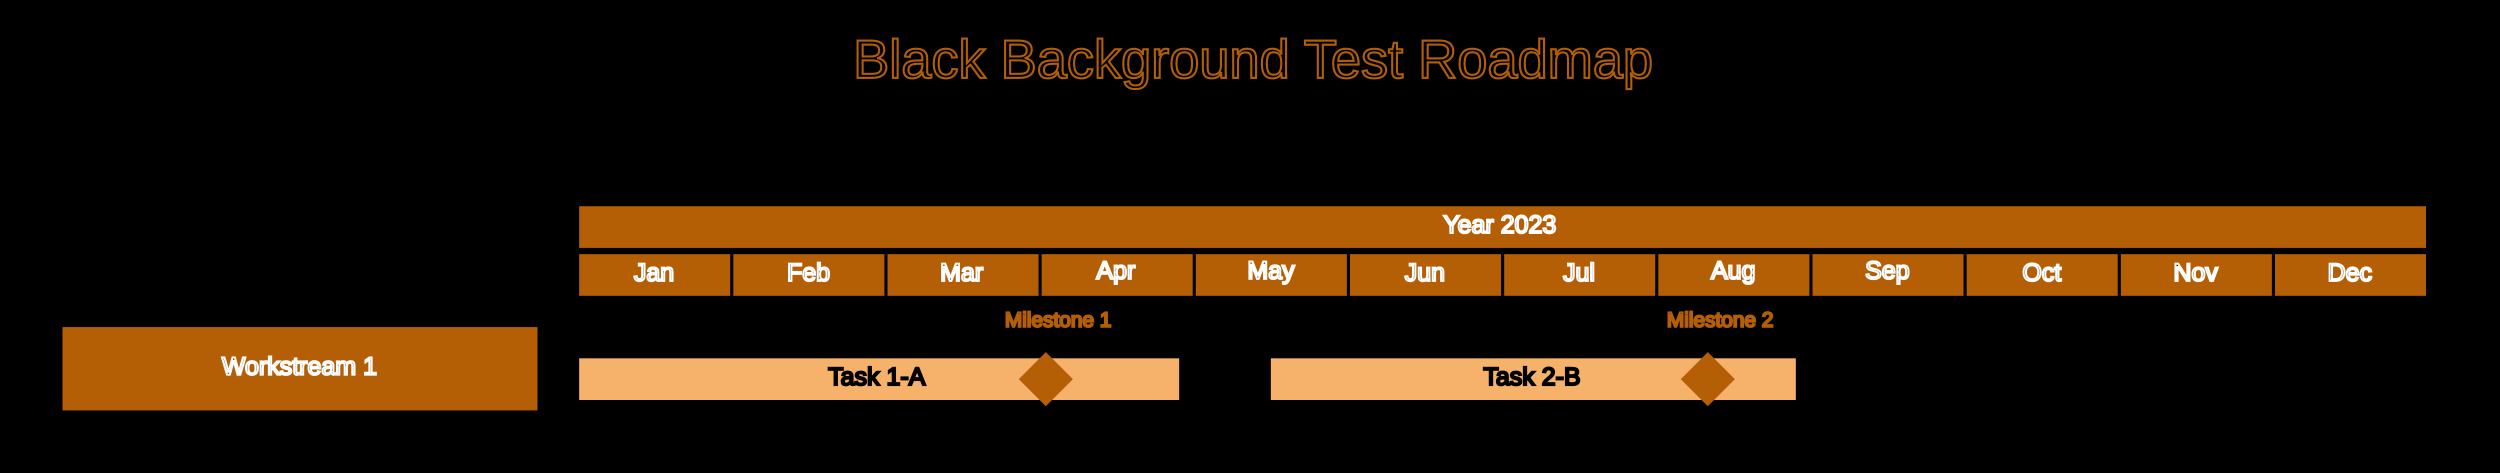
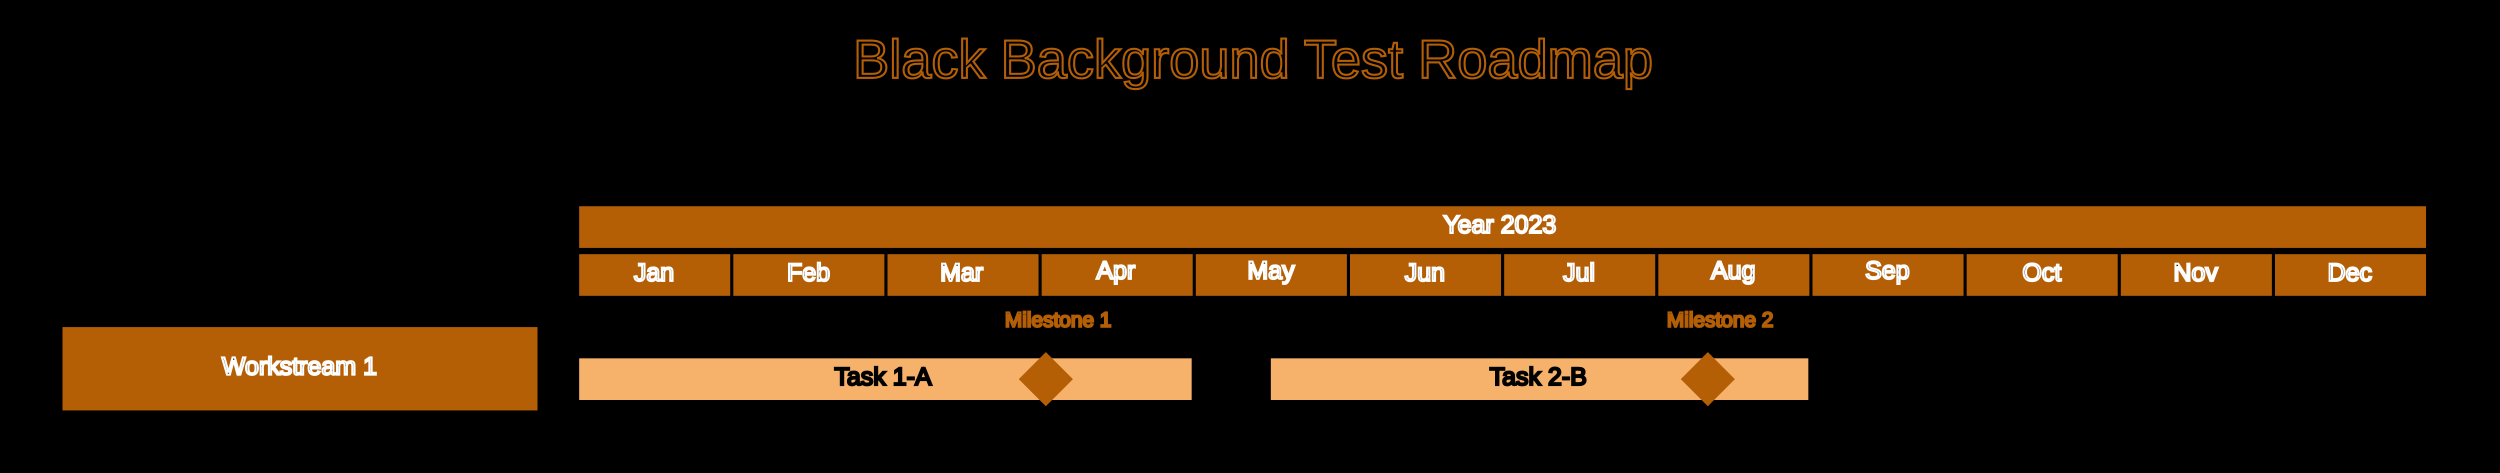
<svg xmlns="http://www.w3.org/2000/svg" width="1200" height="227" viewBox="0 0 1200 227">
  <defs>
</defs>
  <rect x="0" y="0" width="1200" height="500" fill="black" />
  <rect x="0" y="0" width="1200" height="500" fill="black" />
  <text x="409.5" y="30" font-size="26" text-anchor="start" dominant-baseline="middle" font-family="Arial" stroke="#B45F06">Black Background Test Roadmap</text>
  <rect x="278.0" y="99" width="886.5" height="20" fill="#B45F06" />
  <text x="692.75" y="103.5" font-size="12" stroke="#FFFFFF" text-anchor="start" dominant-baseline="hanging" font-family="Arial">Year 2023</text>
  <rect x="278.0" y="122" width="72.5" height="20" fill="#B45F06" />
  <text x="304.25" y="126.5" font-size="12" stroke="#FFFFFF" text-anchor="start" dominant-baseline="hanging" font-family="Arial">Jan</text>
  <rect x="352.0" y="122" width="72.5" height="20" fill="#B45F06" />
  <text x="377.75" y="126.5" font-size="12" stroke="#FFFFFF" text-anchor="start" dominant-baseline="hanging" font-family="Arial">Feb</text>
  <rect x="426.0" y="122" width="72.5" height="20" fill="#B45F06" />
  <text x="451.25" y="126.5" font-size="12" stroke="#FFFFFF" text-anchor="start" dominant-baseline="hanging" font-family="Arial">Mar</text>
  <rect x="500.0" y="122" width="72.5" height="20" fill="#B45F06" />
  <text x="526.25" y="125.5" font-size="12" stroke="#FFFFFF" text-anchor="start" dominant-baseline="hanging" font-family="Arial">Apr</text>
  <rect x="574.0" y="122" width="72.5" height="20" fill="#B45F06" />
  <text x="598.75" y="125.5" font-size="12" stroke="#FFFFFF" text-anchor="start" dominant-baseline="hanging" font-family="Arial">May</text>
  <rect x="648.0" y="122" width="72.5" height="20" fill="#B45F06" />
  <text x="674.25" y="126.5" font-size="12" stroke="#FFFFFF" text-anchor="start" dominant-baseline="hanging" font-family="Arial">Jun</text>
  <rect x="722.0" y="122" width="72.5" height="20" fill="#B45F06" />
  <text x="750.25" y="126.5" font-size="12" stroke="#FFFFFF" text-anchor="start" dominant-baseline="hanging" font-family="Arial">Jul</text>
  <rect x="796.0" y="122" width="72.5" height="20" fill="#B45F06" />
  <text x="821.25" y="125.5" font-size="12" stroke="#FFFFFF" text-anchor="start" dominant-baseline="hanging" font-family="Arial">Aug</text>
  <rect x="870.0" y="122" width="72.5" height="20" fill="#B45F06" />
  <text x="895.25" y="125.5" font-size="12" stroke="#FFFFFF" text-anchor="start" dominant-baseline="hanging" font-family="Arial">Sep</text>
  <rect x="944.0" y="122" width="72.5" height="20" fill="#B45F06" />
  <text x="970.75" y="126.5" font-size="12" stroke="#FFFFFF" text-anchor="start" dominant-baseline="hanging" font-family="Arial">Oct</text>
  <rect x="1018.0" y="122" width="72.5" height="20" fill="#B45F06" />
  <text x="1043.25" y="126.5" font-size="12" stroke="#FFFFFF" text-anchor="start" dominant-baseline="hanging" font-family="Arial">Nov</text>
  <rect x="1092.0" y="122" width="72.5" height="20" fill="#B45F06" />
  <text x="1117.25" y="126.5" font-size="12" stroke="#FFFFFF" text-anchor="start" dominant-baseline="hanging" font-family="Arial">Dec</text>
  <path d="M351.0,142 L351.0,207" width="1" fill="(230, 230, 230, 12750)" />
  <path d="M425.0,142 L425.0,207" width="1" fill="(230, 230, 230, 12750)" />
  <path d="M499.0,142 L499.0,207" width="1" fill="(230, 230, 230, 12750)" />
  <path d="M573.0,142 L573.0,207" width="1" fill="(230, 230, 230, 12750)" />
  <path d="M647.0,142 L647.0,207" width="1" fill="(230, 230, 230, 12750)" />
  <path d="M721.0,142 L721.0,207" width="1" fill="(230, 230, 230, 12750)" />
  <path d="M795.0,142 L795.0,207" width="1" fill="(230, 230, 230, 12750)" />
  <path d="M869.0,142 L869.0,207" width="1" fill="(230, 230, 230, 12750)" />
  <path d="M943.0,142 L943.0,207" width="1" fill="(230, 230, 230, 12750)" />
  <path d="M1017.0,142 L1017.0,207" width="1" fill="(230, 230, 230, 12750)" />
  <path d="M1091.0,142 L1091.0,207" width="1" fill="(230, 230, 230, 12750)" />
  <rect x="30" y="157" width="228.0" height="40" fill="#B45F06" />
  <text x="106.5" y="171.5" font-size="12" stroke="#FFFFFF" text-anchor="start" dominant-baseline="hanging" font-family="Arial">Workstream 1</text>
-   <rect x="278" y="172" width="288" height="20" fill="#F6B26B" />
-   <text x="397.5" y="176.5" font-size="12" stroke="#000000" text-anchor="start" dominant-baseline="hanging" font-family="Arial">Task 1-A</text>
-   <rect x="610" y="172" width="252" height="20" fill="#F6B26B" />
-   <text x="712.0" y="176.5" font-size="12" stroke="#000000" text-anchor="start" dominant-baseline="hanging" font-family="Arial">Task 2-B</text>
+   <rect x="278" y="172" width="294" height="20" fill="#F6B26B" />
+   <text x="400.5" y="176.5" font-size="12" stroke="#000000" text-anchor="start" dominant-baseline="hanging" font-family="Arial">Task 1-A</text>
+   <rect x="610" y="172" width="258" height="20" fill="#F6B26B" />
+   <text x="715.0" y="176.5" font-size="12" stroke="#000000" text-anchor="start" dominant-baseline="hanging" font-family="Arial">Task 2-B</text>
  <path d="M819.75,169 L832.75,182.0 L819.75,195 L806.75,182.0" fill="#B45F06" />
  <text x="800.083" y="154" font-size="10" text-anchor="start" dominant-baseline="middle" font-family="Arial" stroke="#B45F06">Milestone 2</text>
  <path d="M502.0,169 L515.0,182.0 L502.0,195 L489.0,182.0" fill="#B45F06" />
  <text x="482.333" y="154" font-size="10" text-anchor="start" dominant-baseline="middle" font-family="Arial" stroke="#B45F06">Milestone 1</text>
</svg>
